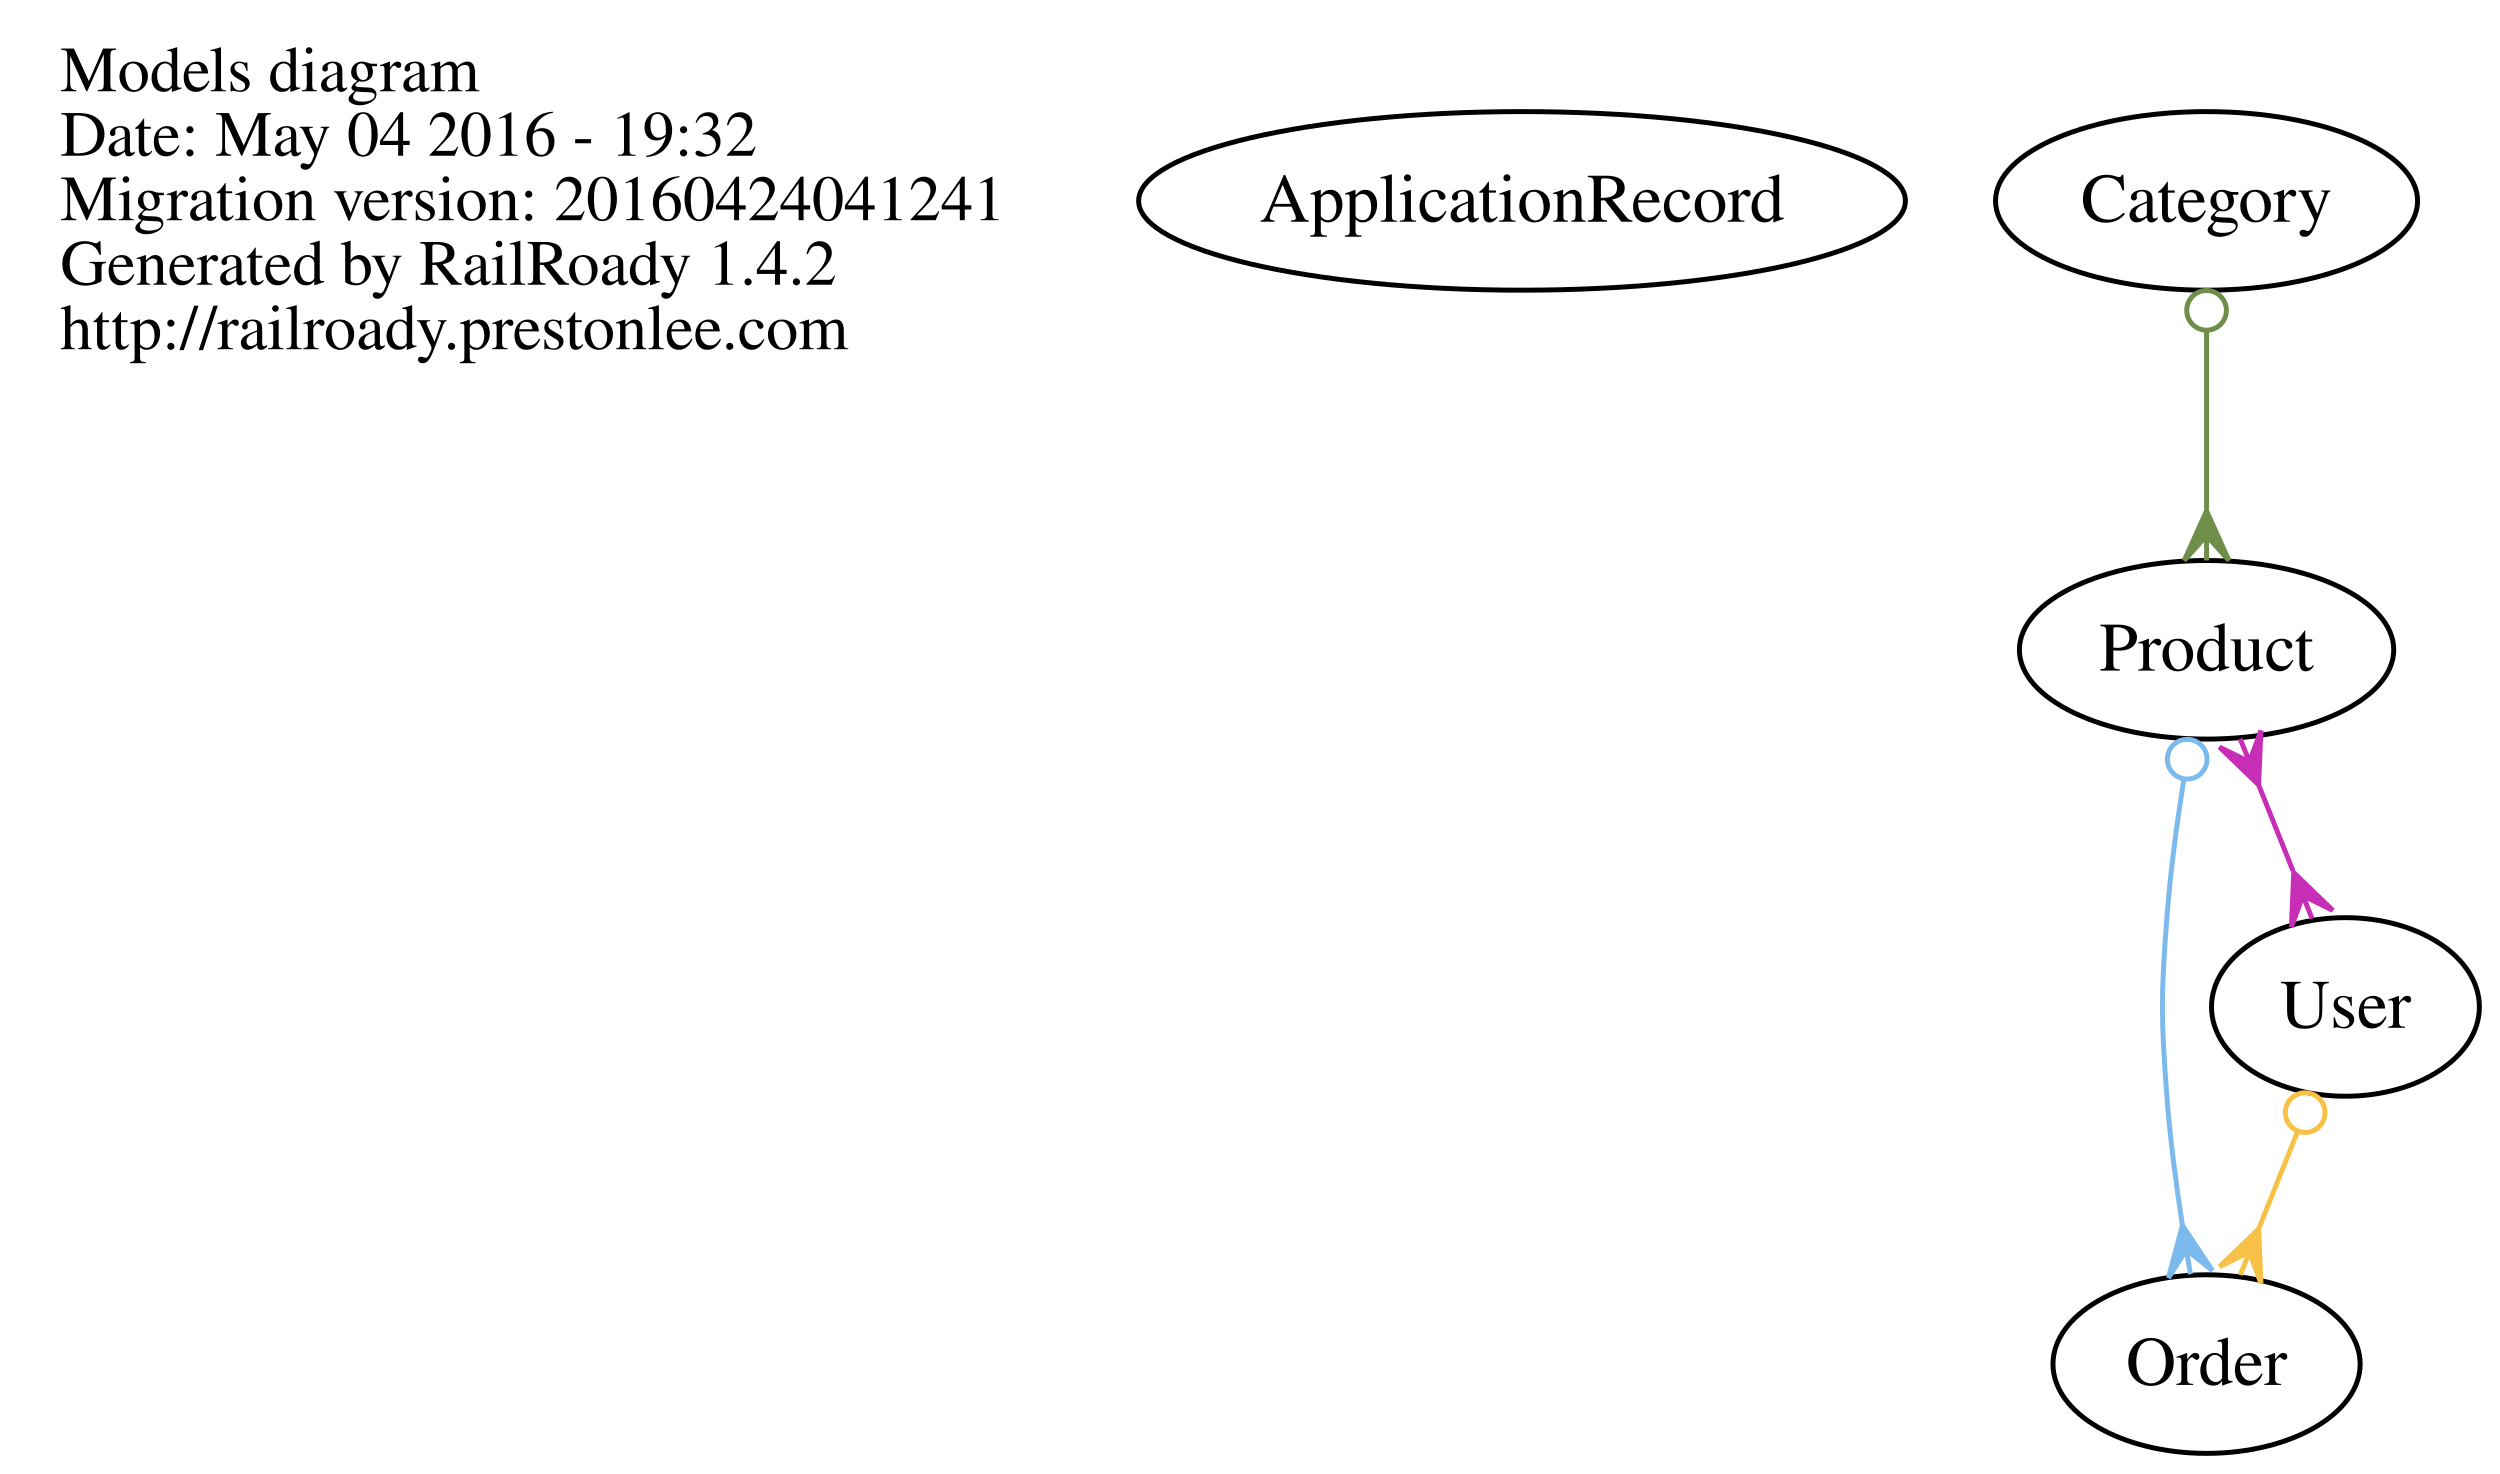
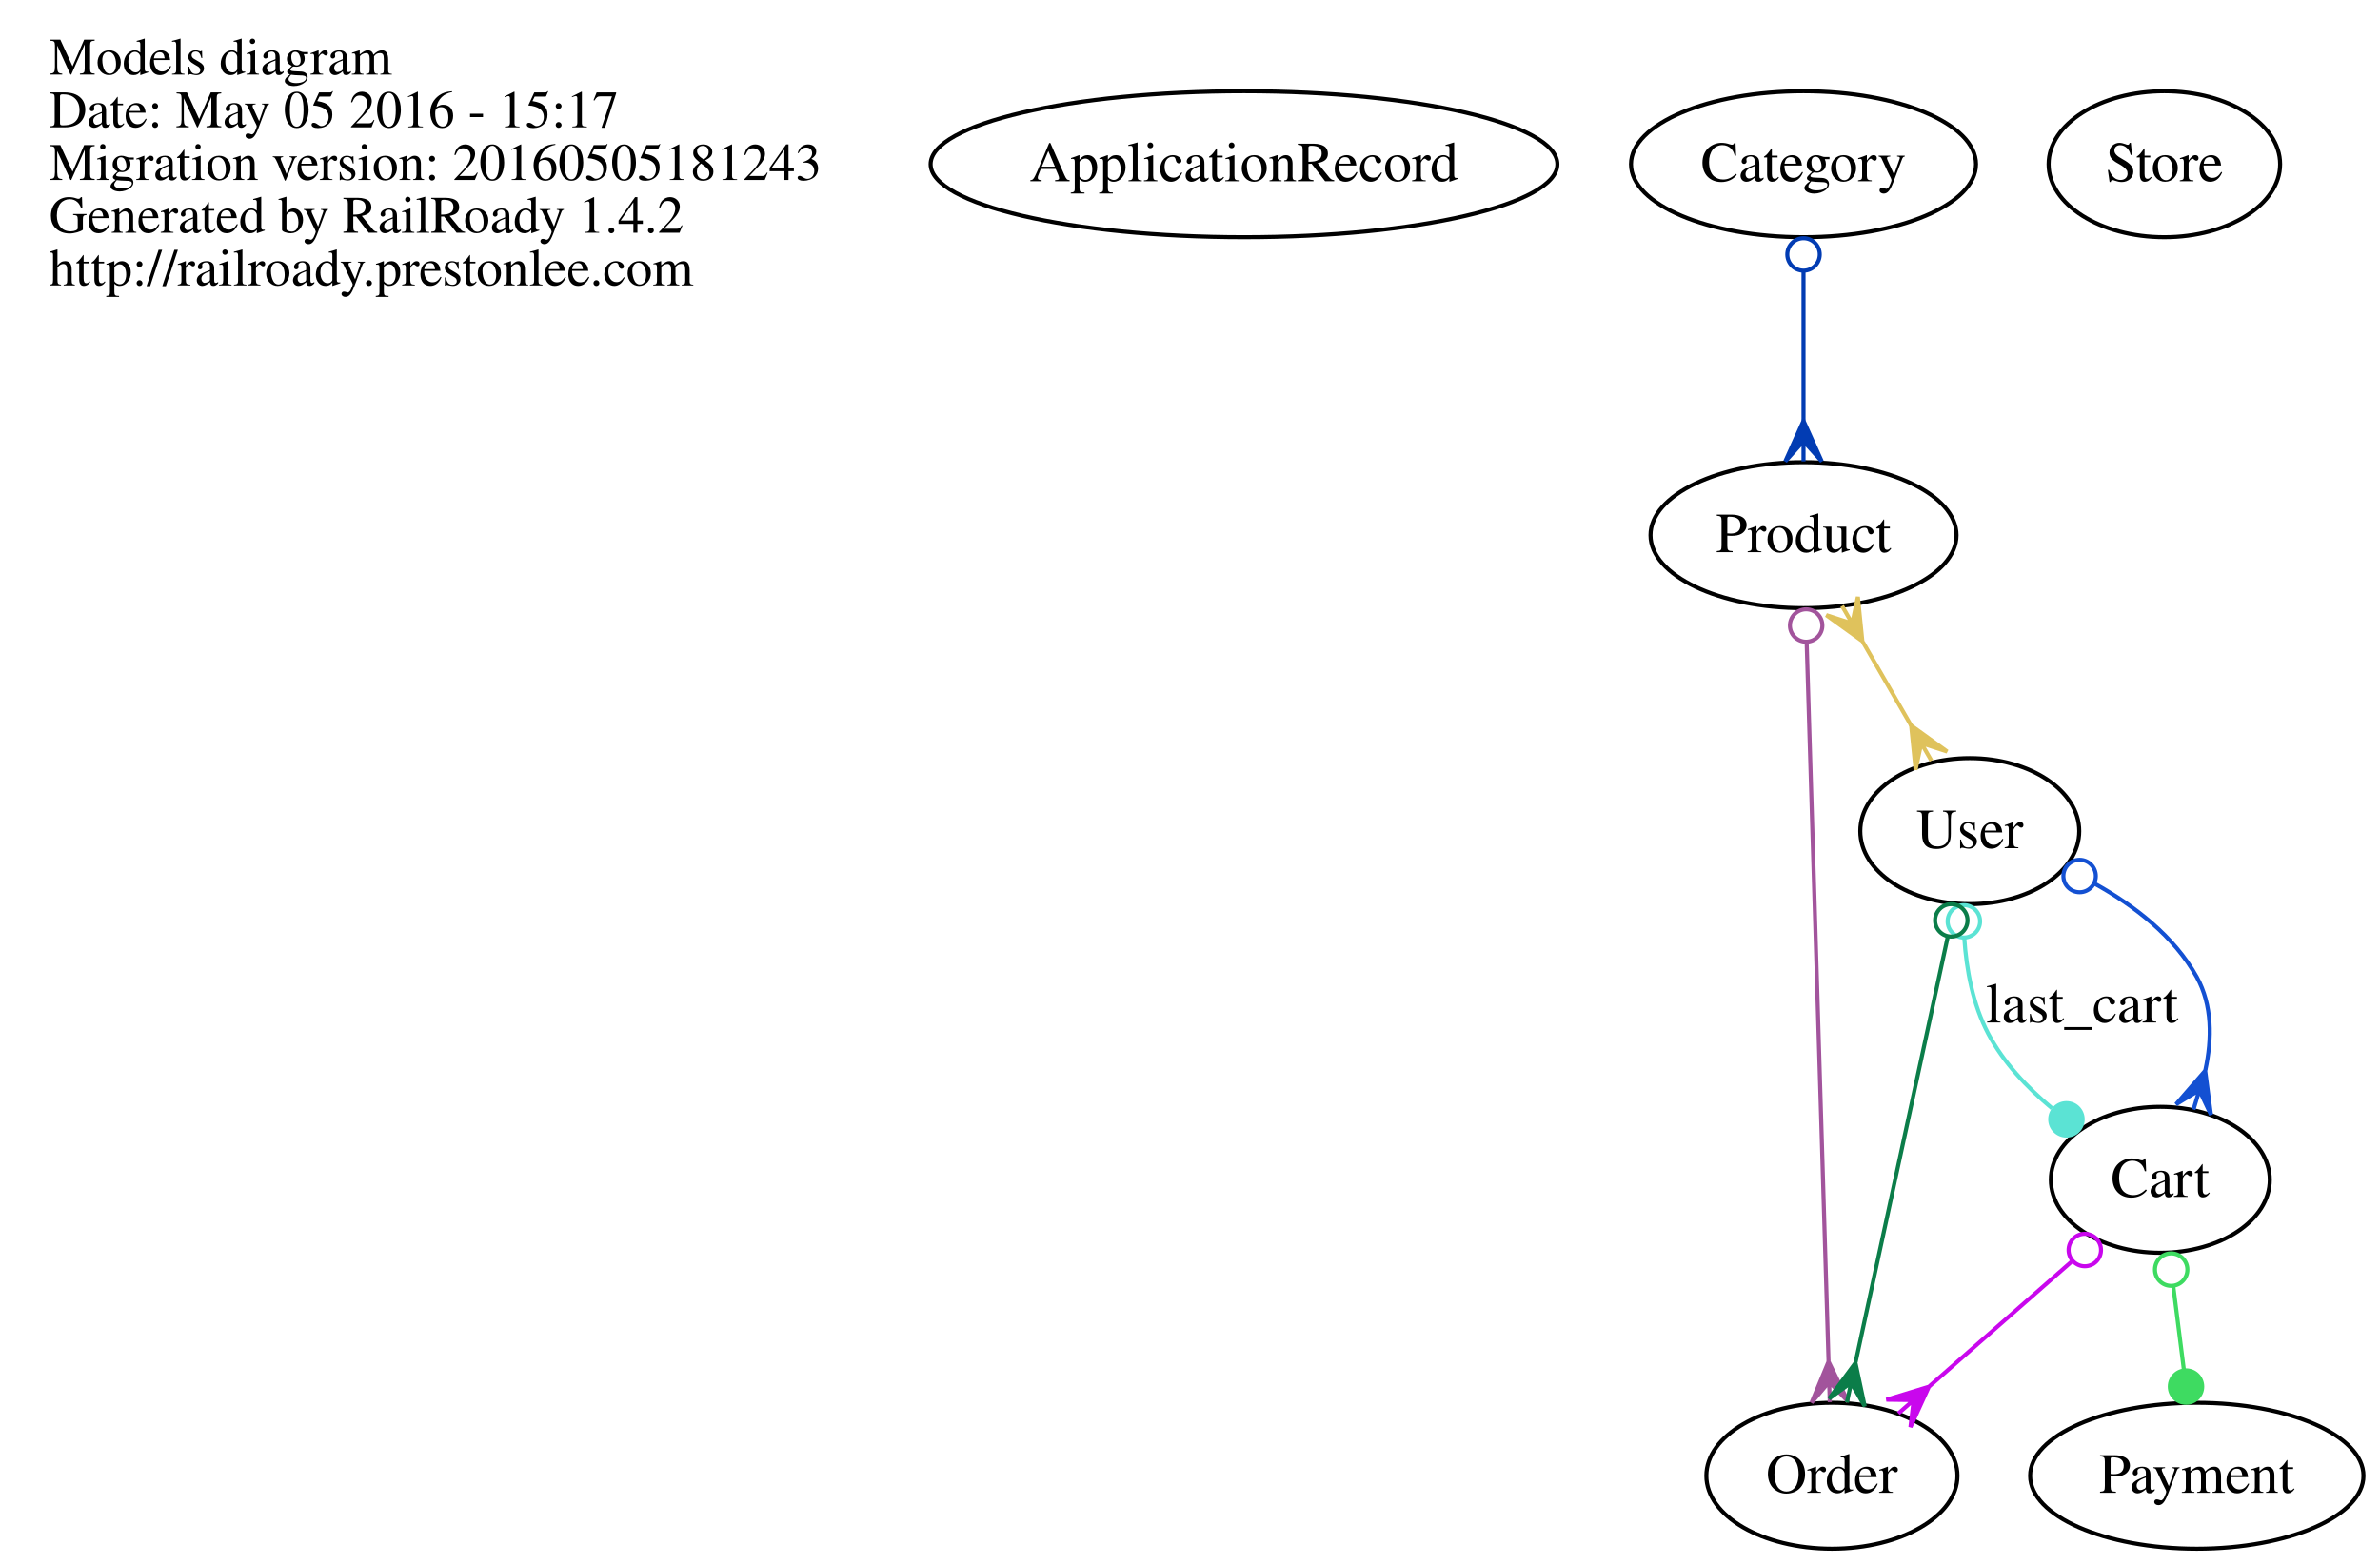
- <svg xmlns="http://www.w3.org/2000/svg" width="504pt" height="297pt" viewBox="0.00 0.00 503.69 297.00">
-   <g id="graph0" class="graph" transform="scale(1 1) rotate(0) translate(4 293)">
-     <polygon fill="none" stroke="none" points="-4,4 -4,-293 499.688,-293 499.688,4 -4,4" />
+ <svg xmlns="http://www.w3.org/2000/svg" width="587pt" height="386pt" viewBox="0.00 0.00 586.74 386.00">
+   <g id="graph0" class="graph" transform="scale(1 1) rotate(0) translate(4 382)">
+     <polygon fill="none" stroke="none" points="-4,4 -4,-382 582.742,-382 582.742,4 -4,4" />
    <g id="node1" class="node">
-       <text text-anchor="start" x="8" y="-274.6" font-family="Times,serif" font-size="13.00">Models diagram</text>
-       <text text-anchor="start" x="8" y="-261.6" font-family="Times,serif" font-size="13.00">Date: May 04 2016 - 19:32</text>
-       <text text-anchor="start" x="8" y="-248.6" font-family="Times,serif" font-size="13.00">Migration version: 20160424041241</text>
-       <text text-anchor="start" x="8" y="-235.6" font-family="Times,serif" font-size="13.00">Generated by RailRoady 1.4.2</text>
-       <text text-anchor="start" x="8" y="-222.6" font-family="Times,serif" font-size="13.00">http://railroady.prestonlee.com</text>
+       <text text-anchor="start" x="8" y="-363.6" font-family="Times,serif" font-size="13.00">Models diagram</text>
+       <text text-anchor="start" x="8" y="-350.6" font-family="Times,serif" font-size="13.00">Date: May 05 2016 - 15:17</text>
+       <text text-anchor="start" x="8" y="-337.6" font-family="Times,serif" font-size="13.00">Migration version: 20160505181243</text>
+       <text text-anchor="start" x="8" y="-324.6" font-family="Times,serif" font-size="13.00">Generated by RailRoady 1.4.2</text>
+       <text text-anchor="start" x="8" y="-311.6" font-family="Times,serif" font-size="13.00">http://railroady.prestonlee.com</text>
    </g>
    <g id="node2" class="node">
-       <ellipse fill="none" stroke="black" cx="302.688" cy="-252.5" rx="77.292" ry="18" />
-       <text text-anchor="middle" x="302.688" y="-248.3" font-family="Times,serif" font-size="14.00">ApplicationRecord</text>
+       <ellipse fill="none" stroke="black" cx="302.688" cy="-341.5" rx="77.292" ry="18" />
+       <text text-anchor="middle" x="302.688" y="-337.3" font-family="Times,serif" font-size="14.00">ApplicationRecord</text>
    </g>
    <g id="node3" class="node">
-       <ellipse fill="none" stroke="black" cx="440.688" cy="-252.5" rx="42.546" ry="18" />
-       <text text-anchor="middle" x="440.688" y="-248.3" font-family="Times,serif" font-size="14.00">Category</text>
+       <ellipse fill="none" stroke="black" cx="528.688" cy="-91" rx="27" ry="18" />
+       <text text-anchor="middle" x="528.688" y="-86.8" font-family="Times,serif" font-size="14.00">Cart</text>
    </g>
    <g id="node5" class="node">
-       <ellipse fill="none" stroke="black" cx="440.688" cy="-162" rx="37.735" ry="18" />
-       <text text-anchor="middle" x="440.688" y="-157.8" font-family="Times,serif" font-size="14.00">Product</text>
+       <ellipse fill="none" stroke="black" cx="447.688" cy="-18" rx="30.962" ry="18" />
+       <text text-anchor="middle" x="447.688" y="-13.8" font-family="Times,serif" font-size="14.00">Order</text>
    </g>
    <g id="edge1" class="edge">
-       <path fill="none" stroke="#6f8e49" d="M440.688,-226.189C440.688,-214.971 440.688,-201.752 440.688,-190.311" />
-       <ellipse fill="none" stroke="#6f8e49" cx="440.688" cy="-230.436" rx="4" ry="4" />
-       <polygon fill="#6f8e49" stroke="#6f8e49" points="440.688,-190.011 445.188,-180.011 440.688,-185.011 440.688,-180.011 440.688,-180.011 440.688,-180.011 440.688,-185.011 436.188,-180.011 440.688,-190.011 440.688,-190.011" />
+       <path fill="none" stroke="#c907ed" d="M506.783,-70.8C495.959,-61.312 482.871,-49.84 471.766,-40.106" />
+       <ellipse fill="none" stroke="#c907ed" cx="510.062" cy="-73.674" rx="4" ry="4" />
+       <polygon fill="#c907ed" stroke="#c907ed" points="471.612,-39.97 467.058,-29.995 467.852,-36.674 464.091,-33.379 464.091,-33.379 464.091,-33.379 467.852,-36.674 461.125,-36.763 471.612,-39.97 471.612,-39.97" />
+     </g>
+     <g id="node6" class="node">
+       <ellipse fill="none" stroke="black" cx="537.688" cy="-18" rx="41.109" ry="18" />
+       <text text-anchor="middle" x="537.688" y="-13.8" font-family="Times,serif" font-size="14.00">Payment</text>
+     </g>
+     <g id="edge2" class="edge">
+       <path fill="none" stroke="#3edb61" d="M531.883,-64.791C532.733,-58.087 533.651,-50.847 534.5,-44.147" />
+       <ellipse fill="none" stroke="#3edb61" cx="531.369" cy="-68.845" rx="4" ry="4" />
+       <ellipse fill="#3edb61" stroke="#3edb61" cx="535.026" cy="-39.997" rx="4" ry="4" />
    </g>
    <g id="node4" class="node">
-       <ellipse fill="none" stroke="black" cx="440.688" cy="-18" rx="30.962" ry="18" />
-       <text text-anchor="middle" x="440.688" y="-13.8" font-family="Times,serif" font-size="14.00">Order</text>
+       <ellipse fill="none" stroke="black" cx="440.688" cy="-341.5" rx="42.546" ry="18" />
+       <text text-anchor="middle" x="440.688" y="-337.3" font-family="Times,serif" font-size="14.00">Category</text>
    </g>
-     <g id="edge2" class="edge">
-       <path fill="none" stroke="#7cb9ec" d="M436.109,-135.884C434.717,-127.096 433.374,-117.142 432.688,-108 431.49,-92.045 431.49,-87.955 432.688,-72 433.324,-63.518 434.526,-54.336 435.809,-46.036" />
-       <ellipse fill="none" stroke="#7cb9ec" cx="436.783" cy="-139.942" rx="4" ry="4" />
-       <polygon fill="#7cb9ec" stroke="#7cb9ec" points="435.818,-45.98 441.88,-36.842 436.629,-41.046 437.439,-36.112 437.439,-36.112 437.439,-36.112 436.629,-41.046 432.999,-35.382 435.818,-45.98 435.818,-45.98" />
-     </g>
-     <g id="node6" class="node">
-       <ellipse fill="none" stroke="black" cx="468.688" cy="-90" rx="27" ry="18" />
-       <text text-anchor="middle" x="468.688" y="-85.8" font-family="Times,serif" font-size="14.00">User</text>
+     <g id="node7" class="node">
+       <ellipse fill="none" stroke="black" cx="440.688" cy="-250" rx="37.735" ry="18" />
+       <text text-anchor="middle" x="440.688" y="-245.8" font-family="Times,serif" font-size="14.00">Product</text>
    </g>
    <g id="edge3" class="edge">
-       <path fill="none" stroke="#c62eb6" d="M451.202,-134.714C453.457,-129.076 455.841,-123.116 458.099,-117.472" />
-       <polygon fill="#c62eb6" stroke="#c62eb6" points="451.18,-134.77 443.288,-142.384 449.323,-139.413 447.466,-144.055 447.466,-144.055 447.466,-144.055 449.323,-139.413 451.644,-145.726 451.18,-134.77 451.18,-134.77" />
-       <polygon fill="#c62eb6" stroke="#c62eb6" points="458.258,-117.074 466.15,-109.46 460.115,-112.431 461.972,-107.789 461.972,-107.789 461.972,-107.789 460.115,-112.431 457.794,-106.118 458.258,-117.074 458.258,-117.074" />
+       <path fill="none" stroke="#023cb3" d="M440.688,-314.903C440.688,-303.441 440.688,-289.914 440.688,-278.263" />
+       <ellipse fill="none" stroke="#023cb3" cx="440.688" cy="-319.243" rx="4" ry="4" />
+       <polygon fill="#023cb3" stroke="#023cb3" points="440.688,-278.204 445.188,-268.203 440.688,-273.204 440.688,-268.204 440.688,-268.204 440.688,-268.204 440.688,-273.204 436.188,-268.204 440.688,-278.204 440.688,-278.204" />
    </g>
    <g id="edge4" class="edge">
-       <path fill="none" stroke="#f7c148" d="M458.999,-64.778C456.505,-58.544 453.81,-51.805 451.273,-45.463" />
-       <ellipse fill="none" stroke="#f7c148" cx="460.567" cy="-68.697" rx="4" ry="4" />
-       <polygon fill="#f7c148" stroke="#f7c148" points="451.184,-45.241 451.648,-34.285 449.327,-40.599 447.47,-35.956 447.47,-35.956 447.47,-35.956 449.327,-40.599 443.292,-37.627 451.184,-45.241 451.184,-45.241" />
+       <path fill="none" stroke="#a2549c" d="M441.463,-223.534C442.791,-179.9 445.49,-91.217 446.856,-46.334" />
+       <ellipse fill="none" stroke="#a2549c" cx="441.336" cy="-227.714" rx="4" ry="4" />
+       <polygon fill="#a2549c" stroke="#a2549c" points="446.861,-46.17 451.663,-36.311 447.013,-41.172 447.165,-36.174 447.165,-36.174 447.165,-36.174 447.013,-41.172 442.667,-36.037 446.861,-46.17 446.861,-46.17" />
+     </g>
+     <g id="node9" class="node">
+       <ellipse fill="none" stroke="black" cx="481.688" cy="-177" rx="27" ry="18" />
+       <text text-anchor="middle" x="481.688" y="-172.8" font-family="Times,serif" font-size="14.00">User</text>
+     </g>
+     <g id="edge5" class="edge">
+       <path fill="none" stroke="#dfc25c" d="M455.33,-223.644C459.196,-216.949 463.366,-209.728 467.223,-203.049" />
+       <polygon fill="#dfc25c" stroke="#dfc25c" points="455.198,-223.873 446.3,-230.282 452.697,-228.203 450.197,-232.533 450.197,-232.533 450.197,-232.533 452.697,-228.203 454.094,-234.783 455.198,-223.873 455.198,-223.873" />
+       <polygon fill="#dfc25c" stroke="#dfc25c" points="467.229,-203.038 476.127,-196.628 469.73,-198.708 472.23,-194.378 472.23,-194.378 472.23,-194.378 469.73,-198.708 468.333,-192.128 467.229,-203.038 467.229,-203.038" />
+     </g>
+     <g id="node8" class="node">
+       <ellipse fill="none" stroke="black" cx="529.688" cy="-341.5" rx="28.55" ry="18" />
+       <text text-anchor="middle" x="529.688" y="-337.3" font-family="Times,serif" font-size="14.00">Store</text>
+     </g>
+     <g id="edge7" class="edge">
+       <path fill="none" stroke="#1350d2" d="M512.364,-164.116C522.255,-158.65 532.097,-151.086 537.688,-141 541.536,-134.057 541.468,-125.794 539.797,-118.05" />
+       <ellipse fill="none" stroke="#1350d2" cx="508.784" cy="-165.927" rx="4" ry="4" />
+       <polygon fill="#1350d2" stroke="#1350d2" points="539.752,-117.9 541.182,-107.027 538.312,-113.112 536.872,-108.323 536.872,-108.323 536.872,-108.323 538.312,-113.112 532.563,-109.619 539.752,-117.9 539.752,-117.9" />
+     </g>
+     <g id="edge8" class="edge">
+       <path fill="none" stroke="#5be3d4" d="M480.335,-150.746C480.858,-142.77 482.468,-134.173 486.267,-127 490.008,-119.936 495.839,-113.749 501.993,-108.621" />
+       <ellipse fill="none" stroke="#5be3d4" cx="480.237" cy="-154.75" rx="4" ry="4" />
+       <ellipse fill="#5be3d4" stroke="#5be3d4" cx="505.536" cy="-105.911" rx="4" ry="4" />
+       <text text-anchor="middle" x="509.398" y="-129.8" font-family="Times,serif" font-size="14.00">last_cart</text>
+     </g>
+     <g id="edge6" class="edge">
+       <path fill="none" stroke="#0b7d49" d="M476.242,-150.852C470.035,-122.193 459.928,-75.523 453.553,-46.082" />
+       <ellipse fill="none" stroke="#0b7d49" cx="477.138" cy="-154.99" rx="4" ry="4" />
+       <polygon fill="#0b7d49" stroke="#0b7d49" points="453.503,-45.853 455.785,-35.127 452.445,-40.966 451.386,-36.08 451.386,-36.08 451.386,-36.08 452.445,-40.966 446.988,-37.032 453.503,-45.853 453.503,-45.853" />
    </g>
  </g>
</svg>
